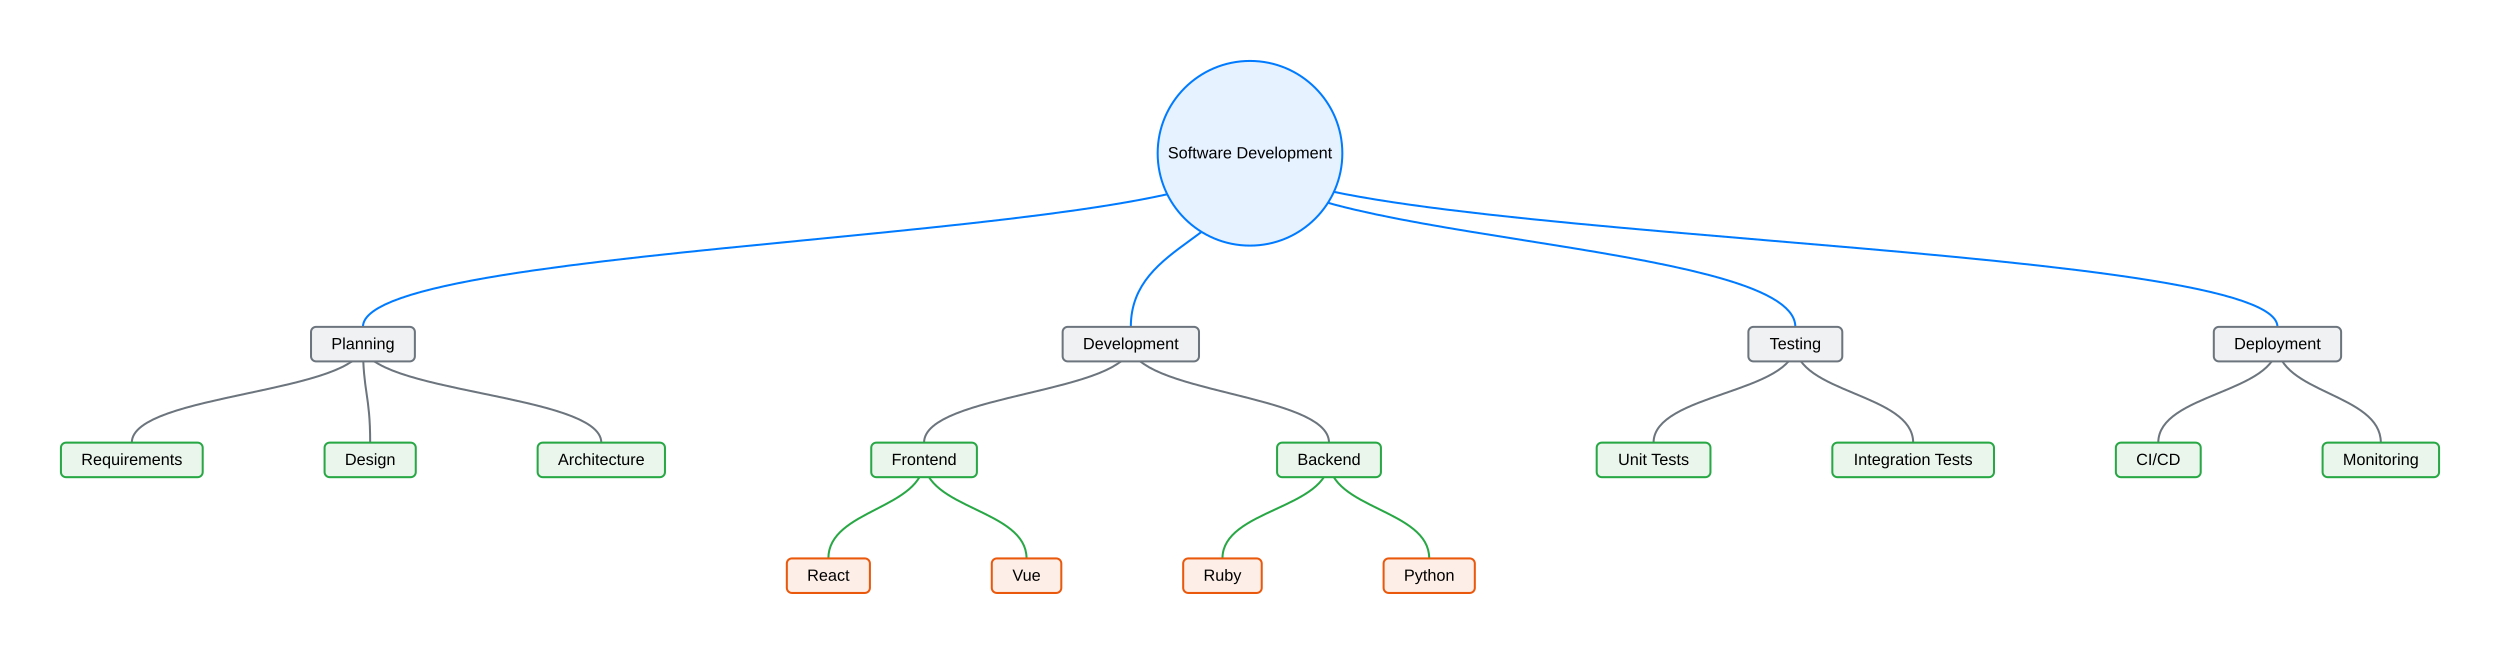
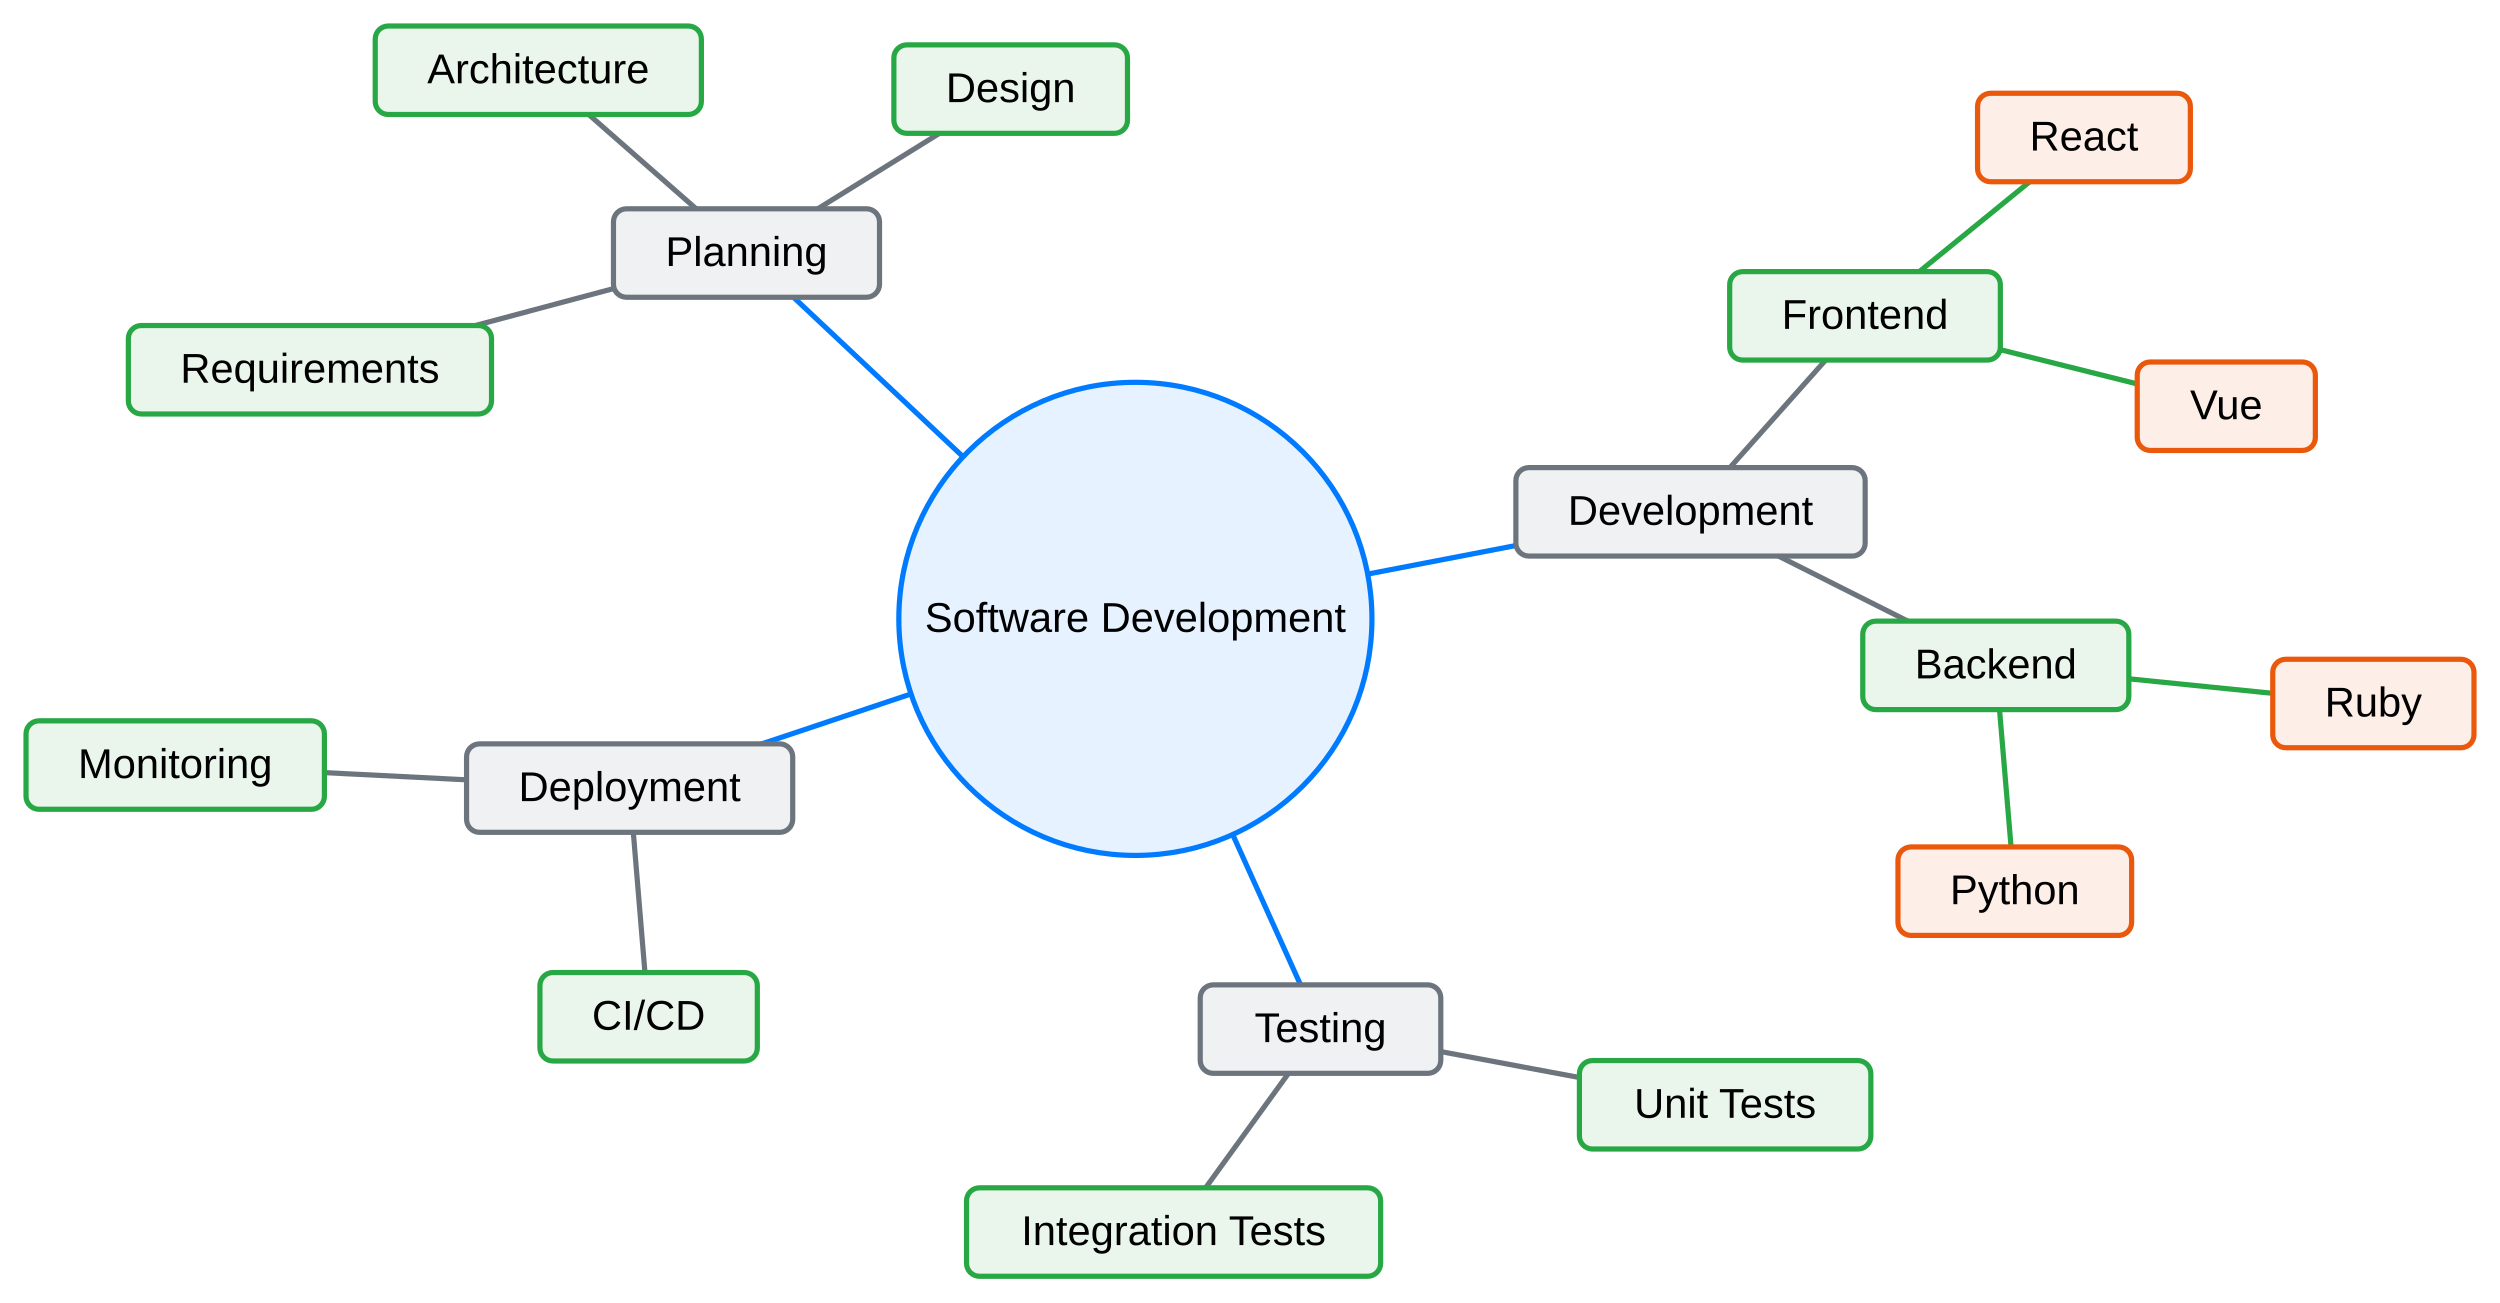
- <svg xmlns="http://www.w3.org/2000/svg" width="2461.568" height="643.84" viewBox="0 0 2461.568 643.84" version="1.2" baseProfile="tiny">
-   <path fill="none" stroke="#007bff" stroke-width="2" d="M 1230.784 150.92 C 1230.784 236.38, 357.368 236.38, 357.368 321.84" />
-   <path fill="none" stroke="#6c757d" stroke-width="2" d="M 357.368 338.84 C 357.368 387.34, 129.792 387.34, 129.792 435.84" />
-   <path fill="none" stroke="#6c757d" stroke-width="2" d="M 357.368 338.84 C 357.368 387.34, 364.48 387.34, 364.48 435.84" />
-   <path fill="none" stroke="#6c757d" stroke-width="2" d="M 357.368 338.84 C 357.368 387.34, 592.056 387.34, 592.056 435.84" />
-   <path fill="none" stroke="#007bff" stroke-width="2" d="M 1230.784 150.92 C 1230.784 236.38, 1113.44 236.38, 1113.44 321.84" />
-   <path fill="none" stroke="#6c757d" stroke-width="2" d="M 1113.44 338.84 C 1113.44 387.34, 909.864 387.34, 909.864 435.84" />
-   <path fill="none" stroke="#28a745" stroke-width="2" d="M 909.864 452.84 C 909.864 501.34, 815.632 501.34, 815.632 549.84" />
-   <path fill="none" stroke="#28a745" stroke-width="2" d="M 909.864 452.84 C 909.864 501.34, 1010.76 501.34, 1010.76 549.84" />
-   <path fill="none" stroke="#6c757d" stroke-width="2" d="M 1113.44 338.84 C 1113.44 387.34, 1308.568 387.34, 1308.568 435.84" />
-   <path fill="none" stroke="#28a745" stroke-width="2" d="M 1308.568 452.84 C 1308.568 501.34, 1203.664 501.34, 1203.664 549.84" />
-   <path fill="none" stroke="#28a745" stroke-width="2" d="M 1308.568 452.84 C 1308.568 501.34, 1407.24 501.34, 1407.24 549.84" />
-   <path fill="none" stroke="#007bff" stroke-width="2" d="M 1230.784 150.92 C 1230.784 236.38, 1767.736 236.38, 1767.736 321.84" />
-   <path fill="none" stroke="#6c757d" stroke-width="2" d="M 1767.736 338.84 C 1767.736 387.34, 1628.152 387.34, 1628.152 435.84" />
-   <path fill="none" stroke="#6c757d" stroke-width="2" d="M 1767.736 338.84 C 1767.736 387.34, 1883.744 387.34, 1883.744 435.84" />
-   <path fill="none" stroke="#007bff" stroke-width="2" d="M 1230.784 150.92 C 1230.784 236.38, 2242.448 236.38, 2242.448 321.84" />
-   <path fill="none" stroke="#6c757d" stroke-width="2" d="M 2242.448 338.84 C 2242.448 387.34, 2125.104 387.34, 2125.104 435.84" />
-   <path fill="none" stroke="#6c757d" stroke-width="2" d="M 2242.448 338.84 C 2242.448 387.34, 2344.224 387.34, 2344.224 435.84" />
+ <svg xmlns="http://www.w3.org/2000/svg" width="960.877" height="500.539" viewBox="0 0 960.877 500.539" version="1.2" baseProfile="tiny">
+   <path fill="none" stroke="#007bff" stroke-width="2" d="M 425.461 227.584 L 414.826 217.579 C 404.191 207.574, 382.92 187.565, 361.65 167.555 C 340.379 147.546, 319.109 127.536, 308.473 117.532 L 297.838 107.527" />
+   <path fill="none" stroke="#6c757d" stroke-width="2" d="M 272.422 101.124 L 260.854 104.217 C 249.287 107.31, 226.153 113.496, 203.019 119.682 C 179.884 125.867, 156.75 132.053, 145.183 135.146 L 133.616 138.239" />
+   <path fill="none" stroke="#6c757d" stroke-width="2" d="M 299.659 89.341 L 305.996 85.409 C 312.333 81.477, 325.008 73.613, 337.682 65.75 C 350.357 57.886, 363.031 50.022, 369.369 46.09 L 375.706 42.158" />
+   <path fill="none" stroke="#6c757d" stroke-width="2" d="M 275.64 87.352 L 270.851 83.148 C 266.062 78.943, 256.484 70.534, 246.906 62.124 C 237.327 53.715, 227.749 45.306, 222.96 41.101 L 218.171 36.896" />
+   <path fill="none" stroke="#007bff" stroke-width="2" d="M 451.116 235.022 L 466.441 232.068 C 481.767 229.113, 512.419 223.204, 543.071 217.294 C 573.722 211.385, 604.374 205.476, 619.7 202.521 L 635.026 199.566" />
+   <path fill="none" stroke="#6c757d" stroke-width="2" d="M 659.729 185.524 L 663.655 181.114 C 667.582 176.704, 675.434 167.884, 683.287 159.064 C 691.14 150.244, 698.992 141.423, 702.919 137.013 L 706.845 132.603" />
+   <path fill="none" stroke="#28a745" stroke-width="2" d="M 728.449 111.927 L 733.524 107.793 C 738.598 103.66, 748.747 95.392, 758.896 87.125 C 769.045 78.858, 779.193 70.591, 784.268 66.457 L 789.342 62.324" />
+   <path fill="none" stroke="#28a745" stroke-width="2" d="M 731.371 125.039 L 740.518 127.327 C 749.664 129.614, 767.957 134.189, 786.25 138.764 C 804.543 143.338, 822.835 147.913, 831.982 150.201 L 841.128 152.488" />
+   <path fill="none" stroke="#6c757d" stroke-width="2" d="M 663.155 203.467 L 670.699 207.261 C 678.243 211.056, 693.331 218.645, 708.419 226.234 C 723.507 233.823, 738.595 241.412, 746.14 245.206 L 753.684 249" />
+   <path fill="none" stroke="#28a745" stroke-width="2" d="M 782.008 257.247 L 791.614 258.217 C 801.22 259.187, 820.432 261.126, 839.644 263.066 C 858.857 265.006, 878.069 266.945, 887.675 267.915 L 897.281 268.885" />
+   <path fill="none" stroke="#28a745" stroke-width="2" d="M 768.342 270.688 L 768.741 275.429 C 769.14 280.17, 769.939 289.652, 770.737 299.134 C 771.535 308.617, 772.333 318.099, 772.732 322.84 L 773.131 327.581" />
+   <path fill="none" stroke="#007bff" stroke-width="2" d="M 442.556 251.534 L 447.457 262.395 C 452.358 273.256, 462.16 294.978, 471.961 316.7 C 481.763 338.422, 491.565 360.144, 496.466 371.005 L 501.367 381.866" />
+   <path fill="none" stroke="#6c757d" stroke-width="2" d="M 522.28 398.296 L 532.783 400.261 C 543.286 402.225, 564.291 406.154, 585.296 410.083 C 606.302 414.012, 627.307 417.941, 637.809 419.905 L 648.312 421.87" />
+   <path fill="none" stroke="#6c757d" stroke-width="2" d="M 498.74 407.688 L 495.5 412.164 C 492.26 416.639, 485.78 425.589, 479.3 434.539 C 472.82 443.489, 466.34 452.439, 463.1 456.914 L 459.86 461.389" />
+   <path fill="none" stroke="#007bff" stroke-width="2" d="M 422.162 242.622 L 408.334 247.249 C 394.506 251.876, 366.849 261.13, 339.193 270.385 C 311.537 279.639, 283.88 288.894, 270.052 293.521 L 256.224 298.148" />
+   <path fill="none" stroke="#6c757d" stroke-width="2" d="M 243.241 317.856 L 243.642 322.688 C 244.044 327.52, 244.847 337.184, 245.649 346.847 C 246.452 356.511, 247.255 366.174, 247.656 371.006 L 248.058 375.838" />
+   <path fill="none" stroke="#6c757d" stroke-width="2" d="M 227.018 302.148 L 214.961 301.537 C 202.903 300.926, 178.787 299.703, 154.672 298.481 C 130.556 297.258, 106.44 296.035, 94.383 295.424 L 82.325 294.813" />
  <g class="node mindmap-node">
-     <circle fill="#e6f2ff" stroke="#007bff" stroke-width="2" cx="1230.784" cy="150.92" r="90.92" />
-     <text fill="#000000" x="1230.784" y="155.92" text-anchor="middle" font-family="Arial, Helvetica, sans-serif" font-size="16.0">Software Development</text>
+     <circle fill="#e6f2ff" stroke="#007bff" stroke-width="2" cx="436.387" cy="237.862" r="90.92" />
+     <text fill="#000000" x="436.387" y="242.862" text-anchor="middle" font-family="Arial, Helvetica, sans-serif" font-size="16.0">Software Development</text>
  </g>
  <g class="node mindmap-node">
-     <rect fill="#f0f1f2" stroke="#6c757d" stroke-width="2" x="306.24" y="321.84" width="102.256" height="34.0" rx="5.0" ry="5.0" />
-     <text fill="#000000" x="357.368" y="343.84" text-anchor="middle" font-family="Arial, Helvetica, sans-serif" font-size="16.0">Planning</text>
+     <rect fill="#f0f1f2" stroke="#6c757d" stroke-width="2" x="235.785" y="80.249" width="102.256" height="34.0" rx="5.0" ry="5.0" />
+     <text fill="#000000" x="286.913" y="102.249" text-anchor="middle" font-family="Arial, Helvetica, sans-serif" font-size="16.0">Planning</text>
  </g>
  <g class="node mindmap-node">
-     <rect fill="#eaf6ec" stroke="#28a745" stroke-width="2" x="60.0" y="435.84" width="139.584" height="34.0" rx="5.0" ry="5.0" />
-     <text fill="#000000" x="129.792" y="457.84" text-anchor="middle" font-family="Arial, Helvetica, sans-serif" font-size="16.0">Requirements</text>
+     <rect fill="#eaf6ec" stroke="#28a745" stroke-width="2" x="49.333" y="125.114" width="139.584" height="34.0" rx="5.0" ry="5.0" />
+     <text fill="#000000" x="119.125" y="147.114" text-anchor="middle" font-family="Arial, Helvetica, sans-serif" font-size="16.0">Requirements</text>
  </g>
  <g class="node mindmap-node">
-     <rect fill="#eaf6ec" stroke="#28a745" stroke-width="2" x="319.584" y="435.84" width="89.792" height="34.0" rx="5.0" ry="5.0" />
-     <text fill="#000000" x="364.48" y="457.84" text-anchor="middle" font-family="Arial, Helvetica, sans-serif" font-size="16.0">Design</text>
+     <rect fill="#eaf6ec" stroke="#28a745" stroke-width="2" x="343.556" y="17.25" width="89.792" height="34.0" rx="5.0" ry="5.0" />
+     <text fill="#000000" x="388.452" y="39.25" text-anchor="middle" font-family="Arial, Helvetica, sans-serif" font-size="16.0">Design</text>
  </g>
  <g class="node mindmap-node">
-     <rect fill="#eaf6ec" stroke="#28a745" stroke-width="2" x="529.376" y="435.84" width="125.36" height="34.0" rx="5.0" ry="5.0" />
-     <text fill="#000000" x="592.056" y="457.84" text-anchor="middle" font-family="Arial, Helvetica, sans-serif" font-size="16.0">Architecture</text>
+     <rect fill="#eaf6ec" stroke="#28a745" stroke-width="2" x="144.219" y="10.0" width="125.36" height="34.0" rx="5.0" ry="5.0" />
+     <text fill="#000000" x="206.899" y="32.0" text-anchor="middle" font-family="Arial, Helvetica, sans-serif" font-size="16.0">Architecture</text>
  </g>
  <g class="node mindmap-node">
-     <rect fill="#f0f1f2" stroke="#6c757d" stroke-width="2" x="1046.312" y="321.84" width="134.256" height="34.0" rx="5.0" ry="5.0" />
-     <text fill="#000000" x="1113.44" y="343.84" text-anchor="middle" font-family="Arial, Helvetica, sans-serif" font-size="16.0">Development</text>
+     <rect fill="#f0f1f2" stroke="#6c757d" stroke-width="2" x="582.626" y="179.727" width="134.256" height="34.0" rx="5.0" ry="5.0" />
+     <text fill="#000000" x="649.754" y="201.727" text-anchor="middle" font-family="Arial, Helvetica, sans-serif" font-size="16.0">Development</text>
  </g>
  <g class="node mindmap-node">
-     <rect fill="#eaf6ec" stroke="#28a745" stroke-width="2" x="857.848" y="435.84" width="104.032" height="34.0" rx="5.0" ry="5.0" />
-     <text fill="#000000" x="909.864" y="457.84" text-anchor="middle" font-family="Arial, Helvetica, sans-serif" font-size="16.0">Frontend</text>
+     <rect fill="#eaf6ec" stroke="#28a745" stroke-width="2" x="664.803" y="104.4" width="104.032" height="34.0" rx="5.0" ry="5.0" />
+     <text fill="#000000" x="716.819" y="126.4" text-anchor="middle" font-family="Arial, Helvetica, sans-serif" font-size="16.0">Frontend</text>
  </g>
  <g class="node mindmap-node">
-     <rect fill="#fdeee7" stroke="#ea580c" stroke-width="2" x="774.736" y="549.84" width="81.792" height="34.0" rx="5.0" ry="5.0" />
-     <text fill="#000000" x="815.632" y="571.84" text-anchor="middle" font-family="Arial, Helvetica, sans-serif" font-size="16.0">React</text>
+     <rect fill="#fdeee7" stroke="#ea580c" stroke-width="2" x="760.076" y="35.85" width="81.792" height="34.0" rx="5.0" ry="5.0" />
+     <text fill="#000000" x="800.972" y="57.85" text-anchor="middle" font-family="Arial, Helvetica, sans-serif" font-size="16.0">React</text>
  </g>
  <g class="node mindmap-node">
-     <rect fill="#fdeee7" stroke="#ea580c" stroke-width="2" x="976.528" y="549.84" width="68.464" height="34.0" rx="5.0" ry="5.0" />
-     <text fill="#000000" x="1010.76" y="571.84" text-anchor="middle" font-family="Arial, Helvetica, sans-serif" font-size="16.0">Vue</text>
+     <rect fill="#fdeee7" stroke="#ea580c" stroke-width="2" x="821.448" y="139.127" width="68.464" height="34.0" rx="5.0" ry="5.0" />
+     <text fill="#000000" x="855.68" y="161.127" text-anchor="middle" font-family="Arial, Helvetica, sans-serif" font-size="16.0">Vue</text>
  </g>
  <g class="node mindmap-node">
-     <rect fill="#eaf6ec" stroke="#28a745" stroke-width="2" x="1257.44" y="435.84" width="102.256" height="34.0" rx="5.0" ry="5.0" />
-     <text fill="#000000" x="1308.568" y="457.84" text-anchor="middle" font-family="Arial, Helvetica, sans-serif" font-size="16.0">Backend</text>
+     <rect fill="#eaf6ec" stroke="#28a745" stroke-width="2" x="715.956" y="238.74" width="102.256" height="34.0" rx="5.0" ry="5.0" />
+     <text fill="#000000" x="767.084" y="260.74" text-anchor="middle" font-family="Arial, Helvetica, sans-serif" font-size="16.0">Backend</text>
  </g>
  <g class="node mindmap-node">
-     <rect fill="#fdeee7" stroke="#ea580c" stroke-width="2" x="1164.992" y="549.84" width="77.344" height="34.0" rx="5.0" ry="5.0" />
-     <text fill="#000000" x="1203.664" y="571.84" text-anchor="middle" font-family="Arial, Helvetica, sans-serif" font-size="16.0">Ruby</text>
+     <rect fill="#fdeee7" stroke="#ea580c" stroke-width="2" x="873.533" y="253.392" width="77.344" height="34.0" rx="5.0" ry="5.0" />
+     <text fill="#000000" x="912.205" y="275.392" text-anchor="middle" font-family="Arial, Helvetica, sans-serif" font-size="16.0">Ruby</text>
  </g>
  <g class="node mindmap-node">
-     <rect fill="#fdeee7" stroke="#ea580c" stroke-width="2" x="1362.336" y="549.84" width="89.808" height="34.0" rx="5.0" ry="5.0" />
-     <text fill="#000000" x="1407.24" y="571.84" text-anchor="middle" font-family="Arial, Helvetica, sans-serif" font-size="16.0">Python</text>
+     <rect fill="#fdeee7" stroke="#ea580c" stroke-width="2" x="729.485" y="325.528" width="89.808" height="34.0" rx="5.0" ry="5.0" />
+     <text fill="#000000" x="774.389" y="347.528" text-anchor="middle" font-family="Arial, Helvetica, sans-serif" font-size="16.0">Python</text>
  </g>
  <g class="node mindmap-node">
-     <rect fill="#f0f1f2" stroke="#6c757d" stroke-width="2" x="1721.504" y="321.84" width="92.464" height="34.0" rx="5.0" ry="5.0" />
-     <text fill="#000000" x="1767.736" y="343.84" text-anchor="middle" font-family="Arial, Helvetica, sans-serif" font-size="16.0">Testing</text>
+     <rect fill="#f0f1f2" stroke="#6c757d" stroke-width="2" x="461.304" y="378.539" width="92.464" height="34.0" rx="5.0" ry="5.0" />
+     <text fill="#000000" x="507.536" y="400.539" text-anchor="middle" font-family="Arial, Helvetica, sans-serif" font-size="16.0">Testing</text>
  </g>
  <g class="node mindmap-node">
-     <rect fill="#eaf6ec" stroke="#28a745" stroke-width="2" x="1572.144" y="435.84" width="112.016" height="34.0" rx="5.0" ry="5.0" />
-     <text fill="#000000" x="1628.152" y="457.84" text-anchor="middle" font-family="Arial, Helvetica, sans-serif" font-size="16.0">Unit Tests</text>
+     <rect fill="#eaf6ec" stroke="#28a745" stroke-width="2" x="607.048" y="407.628" width="112.016" height="34.0" rx="5.0" ry="5.0" />
+     <text fill="#000000" x="663.056" y="429.628" text-anchor="middle" font-family="Arial, Helvetica, sans-serif" font-size="16.0">Unit Tests</text>
  </g>
  <g class="node mindmap-node">
-     <rect fill="#eaf6ec" stroke="#28a745" stroke-width="2" x="1804.16" y="435.84" width="159.168" height="34.0" rx="5.0" ry="5.0" />
-     <text fill="#000000" x="1883.744" y="457.84" text-anchor="middle" font-family="Arial, Helvetica, sans-serif" font-size="16.0">Integration Tests</text>
+     <rect fill="#eaf6ec" stroke="#28a745" stroke-width="2" x="371.479" y="456.539" width="159.168" height="34.0" rx="5.0" ry="5.0" />
+     <text fill="#000000" x="451.063" y="478.539" text-anchor="middle" font-family="Arial, Helvetica, sans-serif" font-size="16.0">Integration Tests</text>
  </g>
  <g class="node mindmap-node">
-     <rect fill="#f0f1f2" stroke="#6c757d" stroke-width="2" x="2179.768" y="321.84" width="125.36" height="34.0" rx="5.0" ry="5.0" />
-     <text fill="#000000" x="2242.448" y="343.84" text-anchor="middle" font-family="Arial, Helvetica, sans-serif" font-size="16.0">Deployment</text>
+     <rect fill="#f0f1f2" stroke="#6c757d" stroke-width="2" x="179.319" y="285.908" width="125.36" height="34.0" rx="5.0" ry="5.0" />
+     <text fill="#000000" x="241.999" y="307.908" text-anchor="middle" font-family="Arial, Helvetica, sans-serif" font-size="16.0">Deployment</text>
  </g>
  <g class="node mindmap-node">
-     <rect fill="#eaf6ec" stroke="#28a745" stroke-width="2" x="2083.328" y="435.84" width="83.552" height="34.0" rx="5.0" ry="5.0" />
-     <text fill="#000000" x="2125.104" y="457.84" text-anchor="middle" font-family="Arial, Helvetica, sans-serif" font-size="16.0">CI/CD</text>
+     <rect fill="#eaf6ec" stroke="#28a745" stroke-width="2" x="207.524" y="373.786" width="83.552" height="34.0" rx="5.0" ry="5.0" />
+     <text fill="#000000" x="249.3" y="395.786" text-anchor="middle" font-family="Arial, Helvetica, sans-serif" font-size="16.0">CI/CD</text>
  </g>
  <g class="node mindmap-node">
-     <rect fill="#eaf6ec" stroke="#28a745" stroke-width="2" x="2286.88" y="435.84" width="114.688" height="34.0" rx="5.0" ry="5.0" />
-     <text fill="#000000" x="2344.224" y="457.84" text-anchor="middle" font-family="Arial, Helvetica, sans-serif" font-size="16.0">Monitoring</text>
+     <rect fill="#eaf6ec" stroke="#28a745" stroke-width="2" x="10" y="277.053" width="114.688" height="34.0" rx="5.0" ry="5.0" />
+     <text fill="#000000" x="67.344" y="299.053" text-anchor="middle" font-family="Arial, Helvetica, sans-serif" font-size="16.0">Monitoring</text>
  </g>
</svg>
